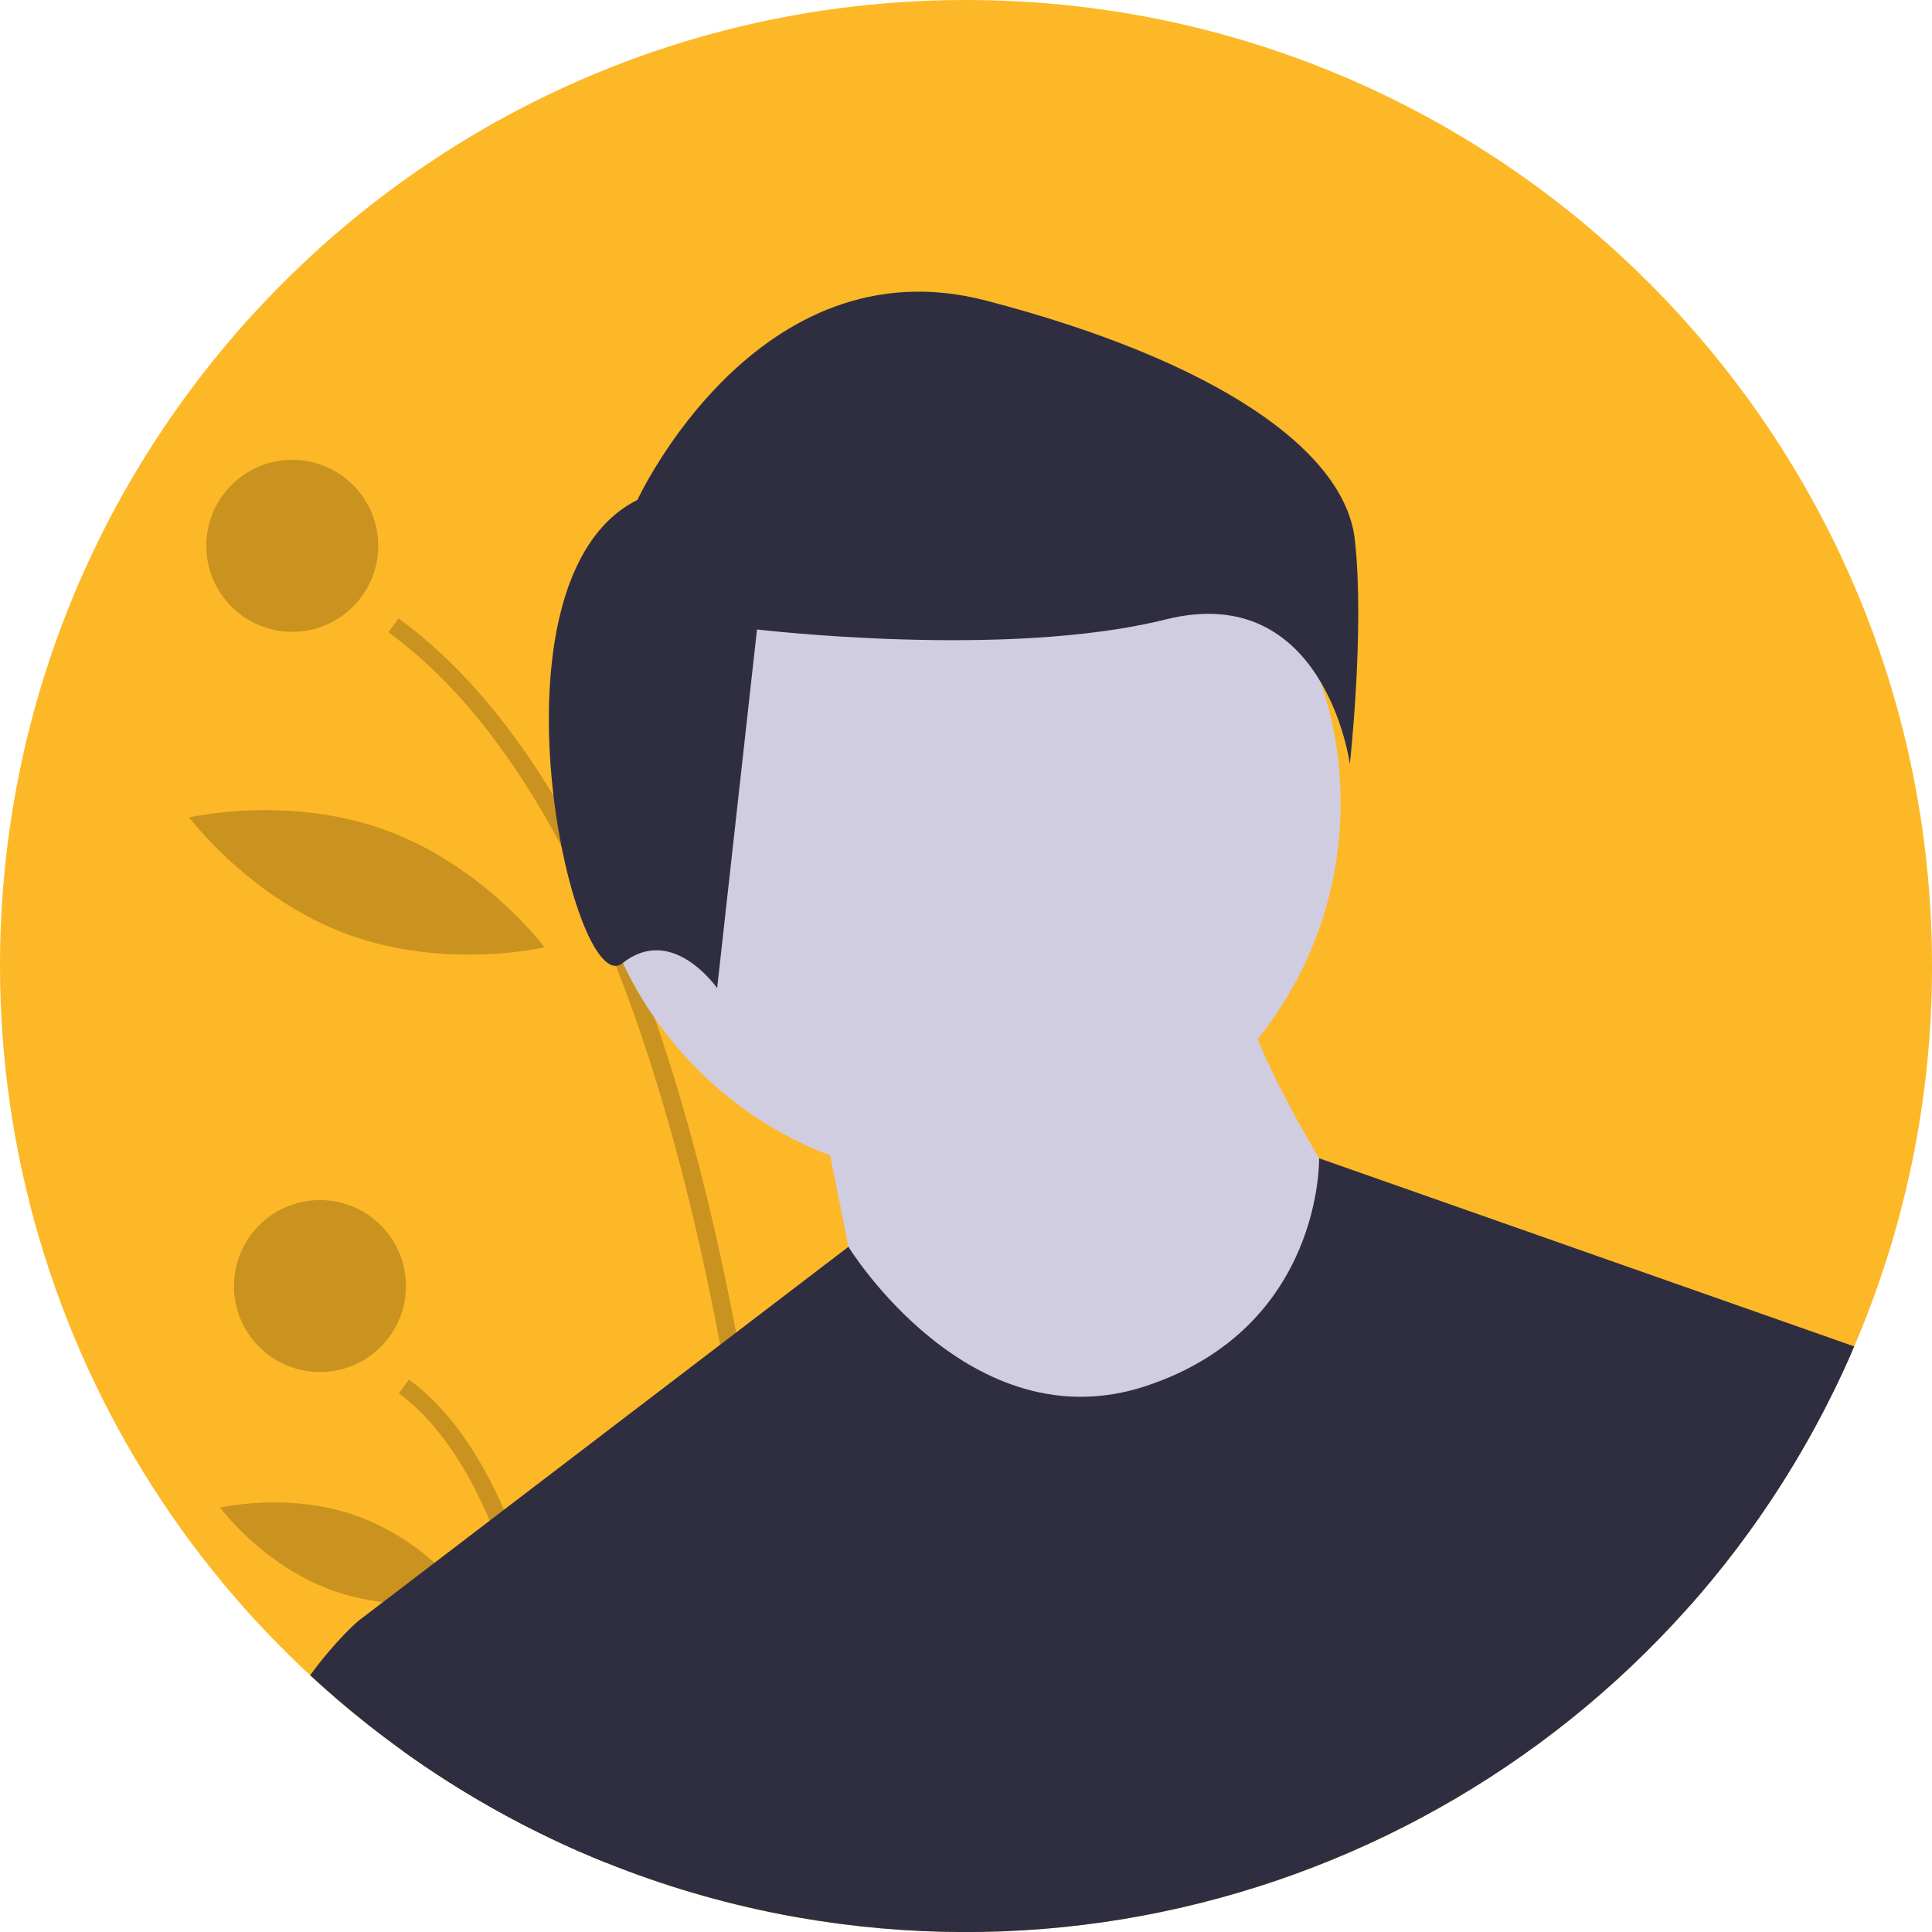
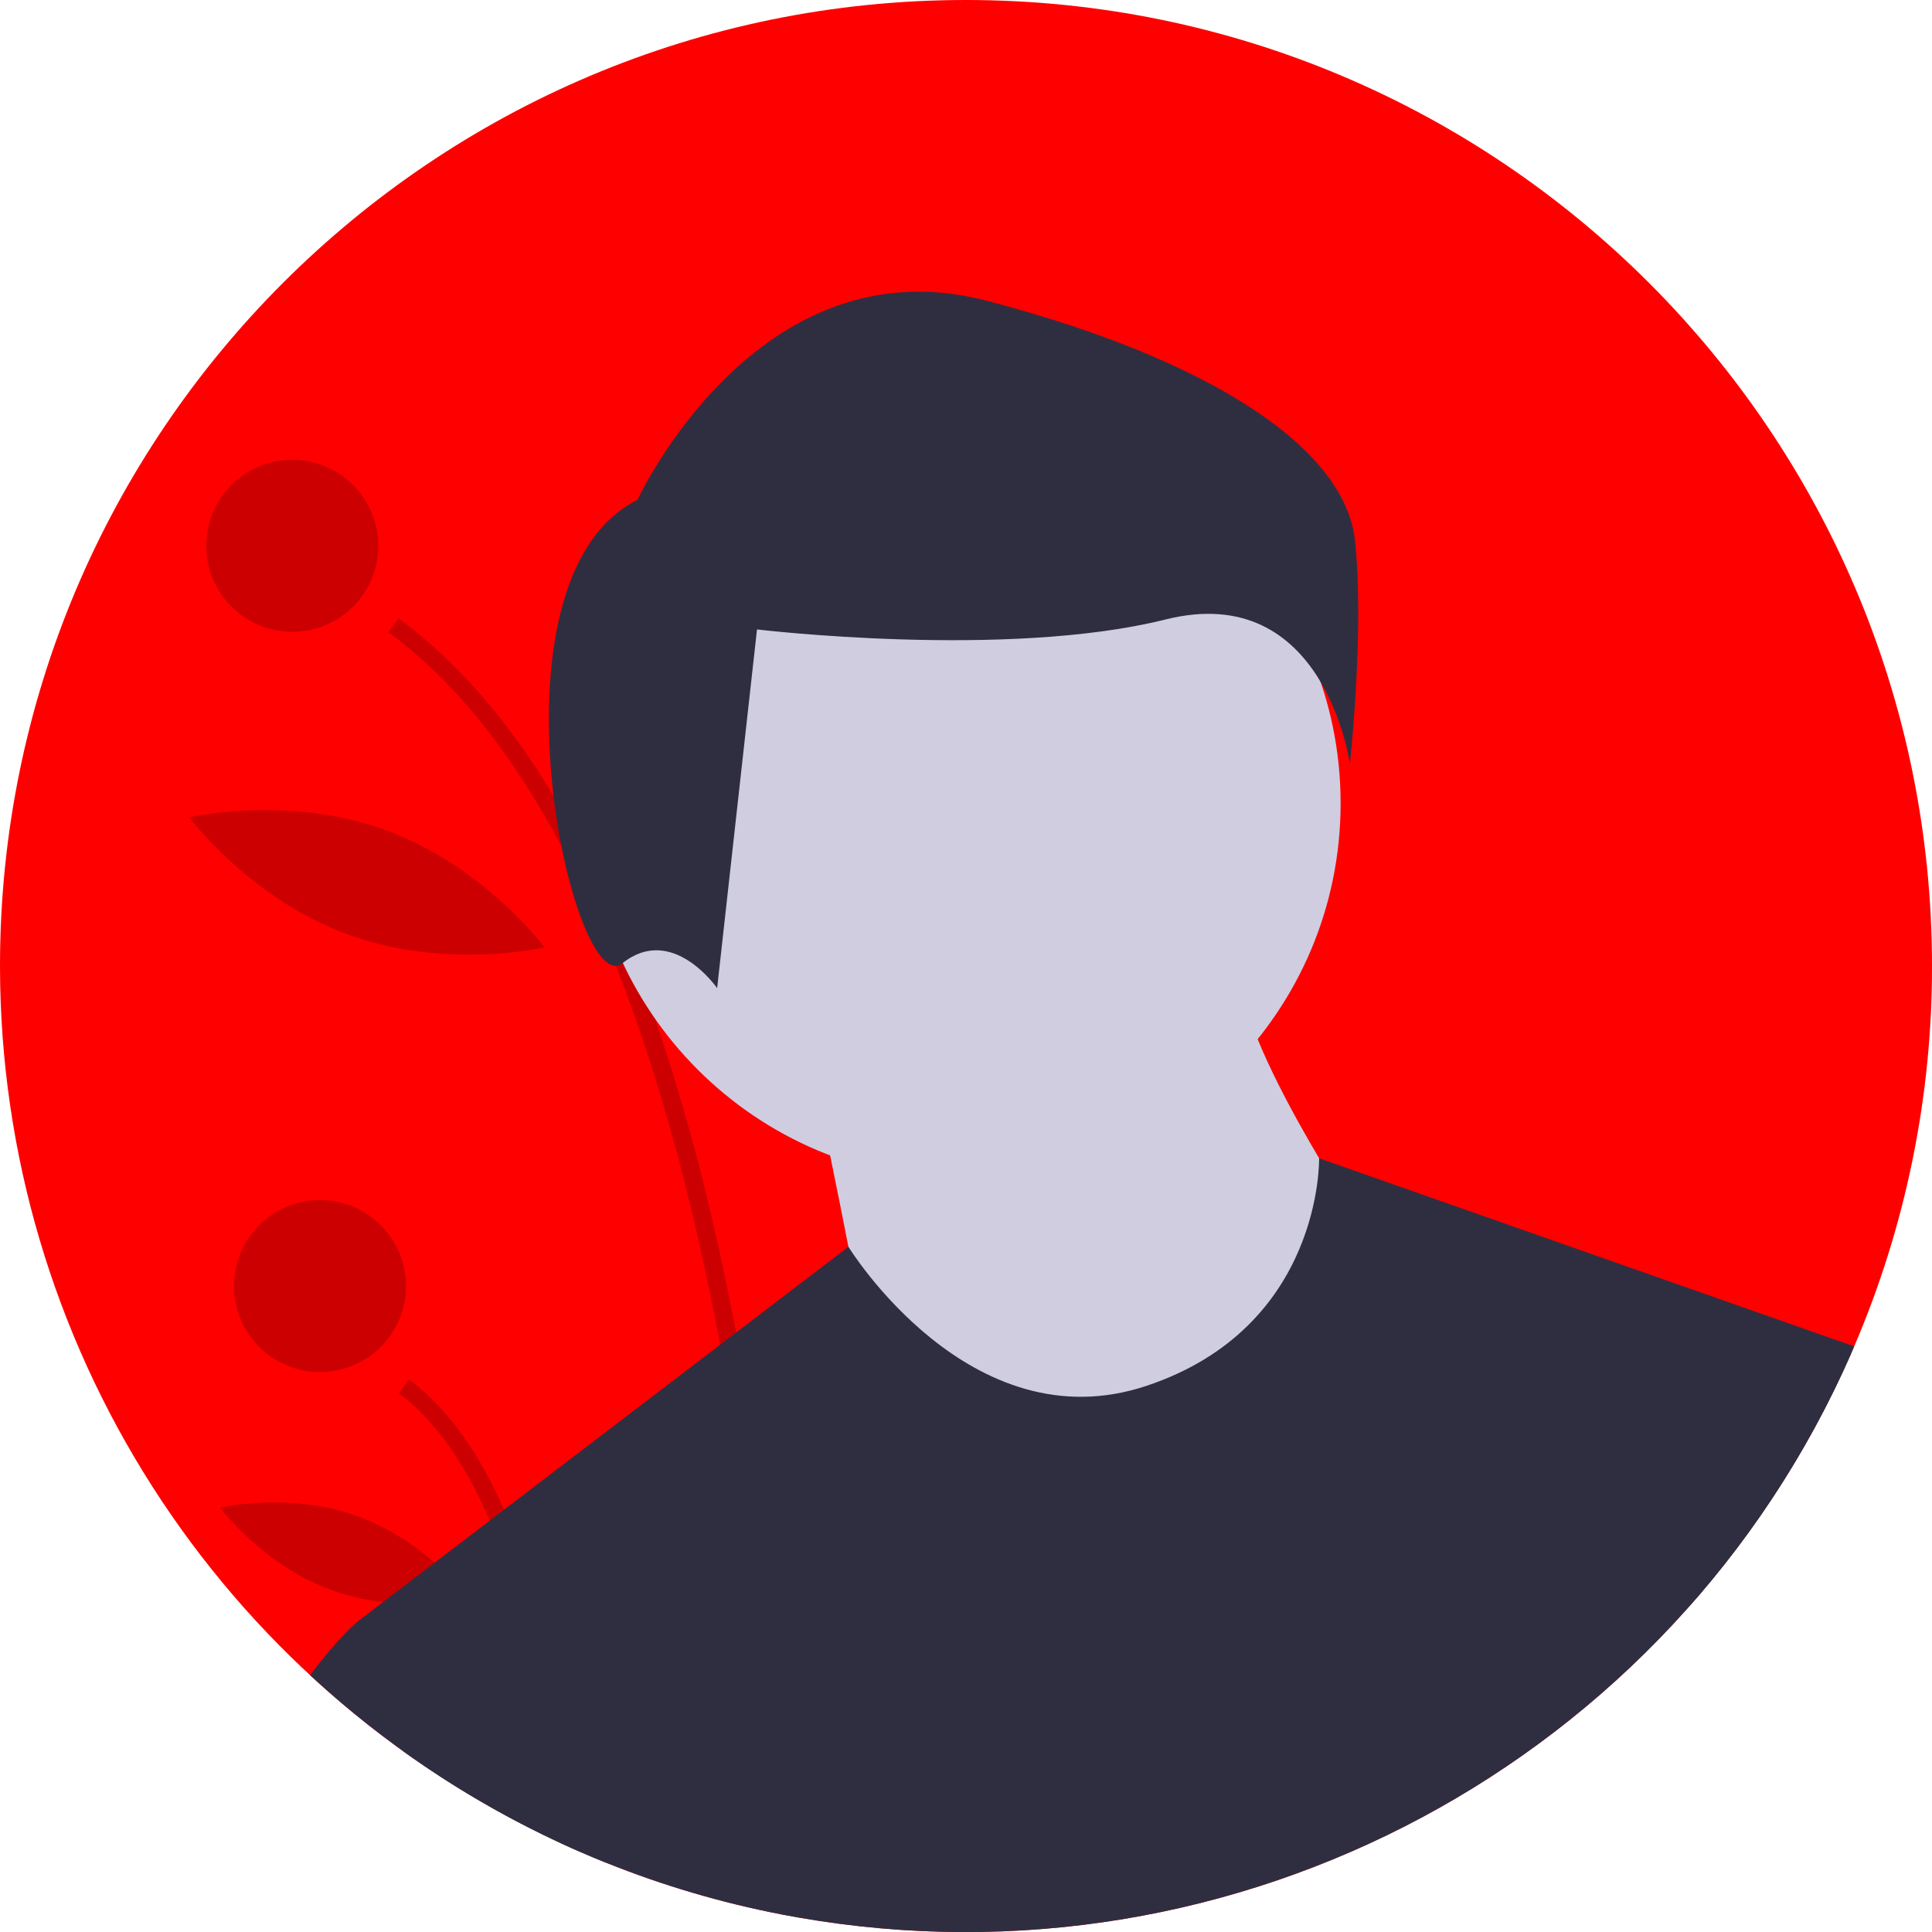
<svg xmlns="http://www.w3.org/2000/svg" id="e59edb86-a3bc-4694-8aac-31e565ca5cfc" data-name="Layer 1" width="676" height="676" viewBox="0 0 676 676">
-   <path d="M938,450a336.852,336.852,0,0,1-27.22,133.1L909.66,585.68A338.559,338.559,0,0,1,541.35,782.93q-3.045-.54-6.08-1.12a334.981,334.981,0,0,1-61.14-18.03q-4.815-1.935-9.56-4.01c-2.16-.94-4.32-1.91-6.46-2.91A338.414,338.414,0,0,1,262,450c0-186.67,151.33-338,338-338S938,263.33,938,450Z" transform="translate(-262 -112)" fill="#fdb827" />
+   <path d="M938,450a336.852,336.852,0,0,1-27.22,133.1L909.66,585.68A338.559,338.559,0,0,1,541.35,782.93q-3.045-.54-6.08-1.12a334.981,334.981,0,0,1-61.14-18.03q-4.815-1.935-9.56-4.01c-2.16-.94-4.32-1.91-6.46-2.91A338.414,338.414,0,0,1,262,450c0-186.67,151.33-338,338-338S938,263.33,938,450Z" transform="translate(-262 -112)" fill="#ff0000" />
  <path d="M541.35,782.93q-3.045-.54-6.08-1.12c-1.32-38.31-5.85-116.94-21.3-199.29C505.52,537.45,493.79,491.25,477.52,449.95a412.604,412.604,0,0,0-19.07-41.84c-16.44-31.05-36.38-57.19-60.56-74.9l3.56-4.86q30.165,22.11,54.22,62.08,7.215,11.97,13.86,25.54,7.125,14.52,13.59,30.83,4.125,10.38,7.97,21.48,16.74,48.195,28.46,109.98,2.595,13.65,4.94,27.97C536.6,680.2,540.25,748.59,541.35,782.93Z" transform="translate(-262 -112)" opacity="0.2" />
  <path d="M464.57,759.77c-2.16-.94-4.32-1.91-6.46-2.91-2.09-22.7-5.93-50.86-12.95-77.59A254.557,254.557,0,0,0,433.35,644.07c-8.01-18.75-18.38-34.69-31.79-44.52l3.56-4.85c14.04,10.28,24.87,26.53,33.24,45.54,9.43,21.42,15.72,46.35,19.91,70.17C461.38,728.1,463.34,745.19,464.57,759.77Z" transform="translate(-262 -112)" opacity="0.2" />
  <circle cx="102.262" cy="190.982" r="30.089" opacity="0.2" />
  <circle cx="111.951" cy="449.991" r="30.089" opacity="0.2" />
  <path d="M483.714,353.521c-6.38,35.997,7.705,68.592,7.705,68.592s24.43-25.768,30.81-61.766-7.705-68.592-7.705-68.592S490.095,317.524,483.714,353.521Z" transform="translate(-262 -112)" opacity="0.2" />
  <path d="M383.718,438.971c34.335,12.555,68.837,4.498,68.837,4.498s-21.166-28.413-55.501-40.968-68.837-4.498-68.837-4.498S349.383,426.416,383.718,438.971Z" transform="translate(-262 -112)" opacity="0.2" />
  <path d="M377.895,668.333c24.066,8.8,48.283,3.059,48.283,3.059S411.377,651.384,387.311,642.584s-48.283-3.059-48.283-3.059S353.829,659.533,377.895,668.333Z" transform="translate(-262 -112)" opacity="0.2" />
  <circle cx="337.306" cy="281.079" r="131.77" fill="#d0cde1" />
  <path d="M547.833,493.965s16.471,78.239,16.471,86.474,78.239,45.296,78.239,45.296L712.546,613.382,737.253,539.261s-41.178-61.767-41.178-86.474Z" transform="translate(-262 -112)" fill="#d0cde1" />
  <path d="M910.78,583.1,909.66,585.68A338.559,338.559,0,0,1,541.35,782.93q-3.045-.54-6.08-1.12a334.981,334.981,0,0,1-61.14-18.03q-4.815-1.935-9.56-4.01c-2.16-.94-4.32-1.91-6.46-2.91a337.593,337.593,0,0,1-55.25-32.28l-15.62-45.31,8.78-6.7,18.06-13.79,19.27-14.71,5.01-3.83,75.61-57.72,5.58-4.26,39.3-30,.01-.01s42.5,69.25,104.27,48.66,60.42-79.63,60.42-79.63Z" transform="translate(-262 -112)" fill="#2f2e41" />
  <path d="M485.035,286.916s41.837-90.646,122.023-69.728,125.51,52.296,128.996,83.673-1.743,78.443-1.743,78.443-8.716-64.498-64.498-50.552-142.941,3.486-142.941,3.486L512.926,457.748s-15.689-22.661-33.121-8.716S429.253,314.807,485.035,286.916Z" transform="translate(-262 -112)" fill="#2f2e41" />
  <path d="M474.13,763.78q-4.815-1.935-9.56-4.01c-2.16-.94-4.32-1.91-6.46-2.91a338.835,338.835,0,0,1-87.59-58.7c9.19-12.52,16.72-18.89,16.72-18.89h61.77l9.26,31.14Z" transform="translate(-262 -112)" fill="#2f2e41" />
  <path d="M856.67,576.32l52.99,9.36A337.944,337.944,0,0,1,852.9,674.25Z" transform="translate(-262 -112)" fill="#2f2e41" />
</svg>
